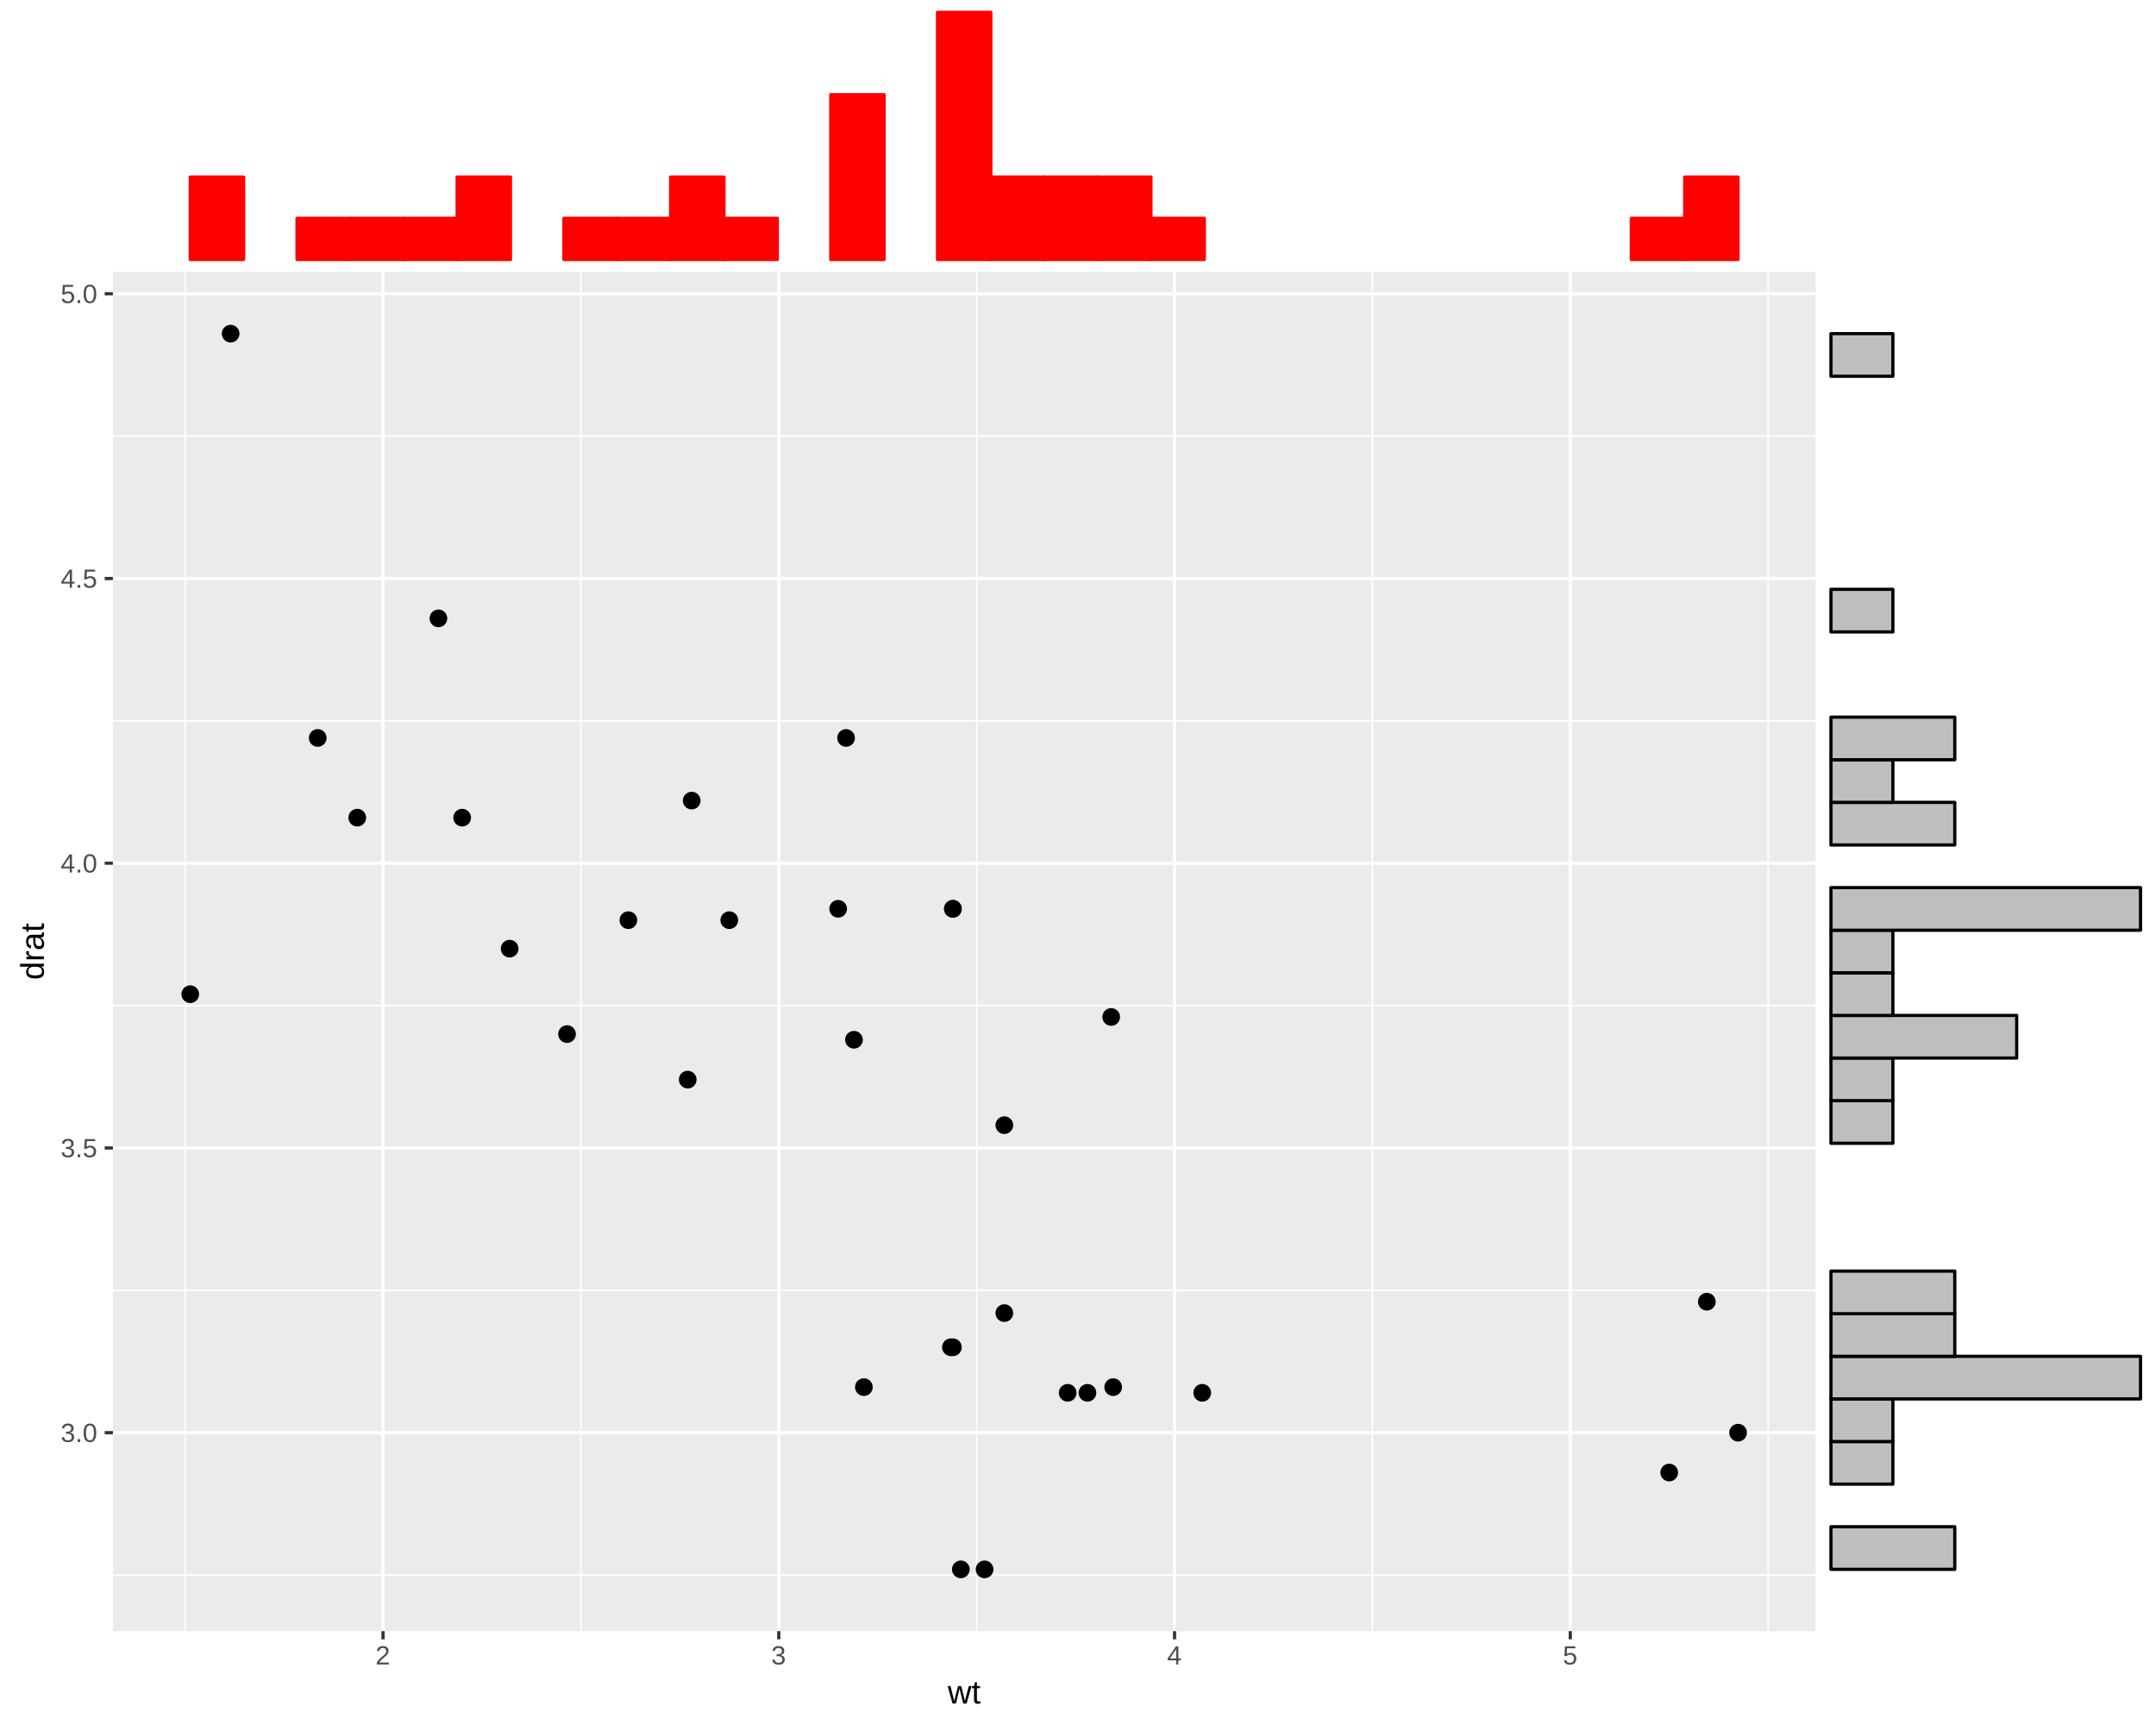
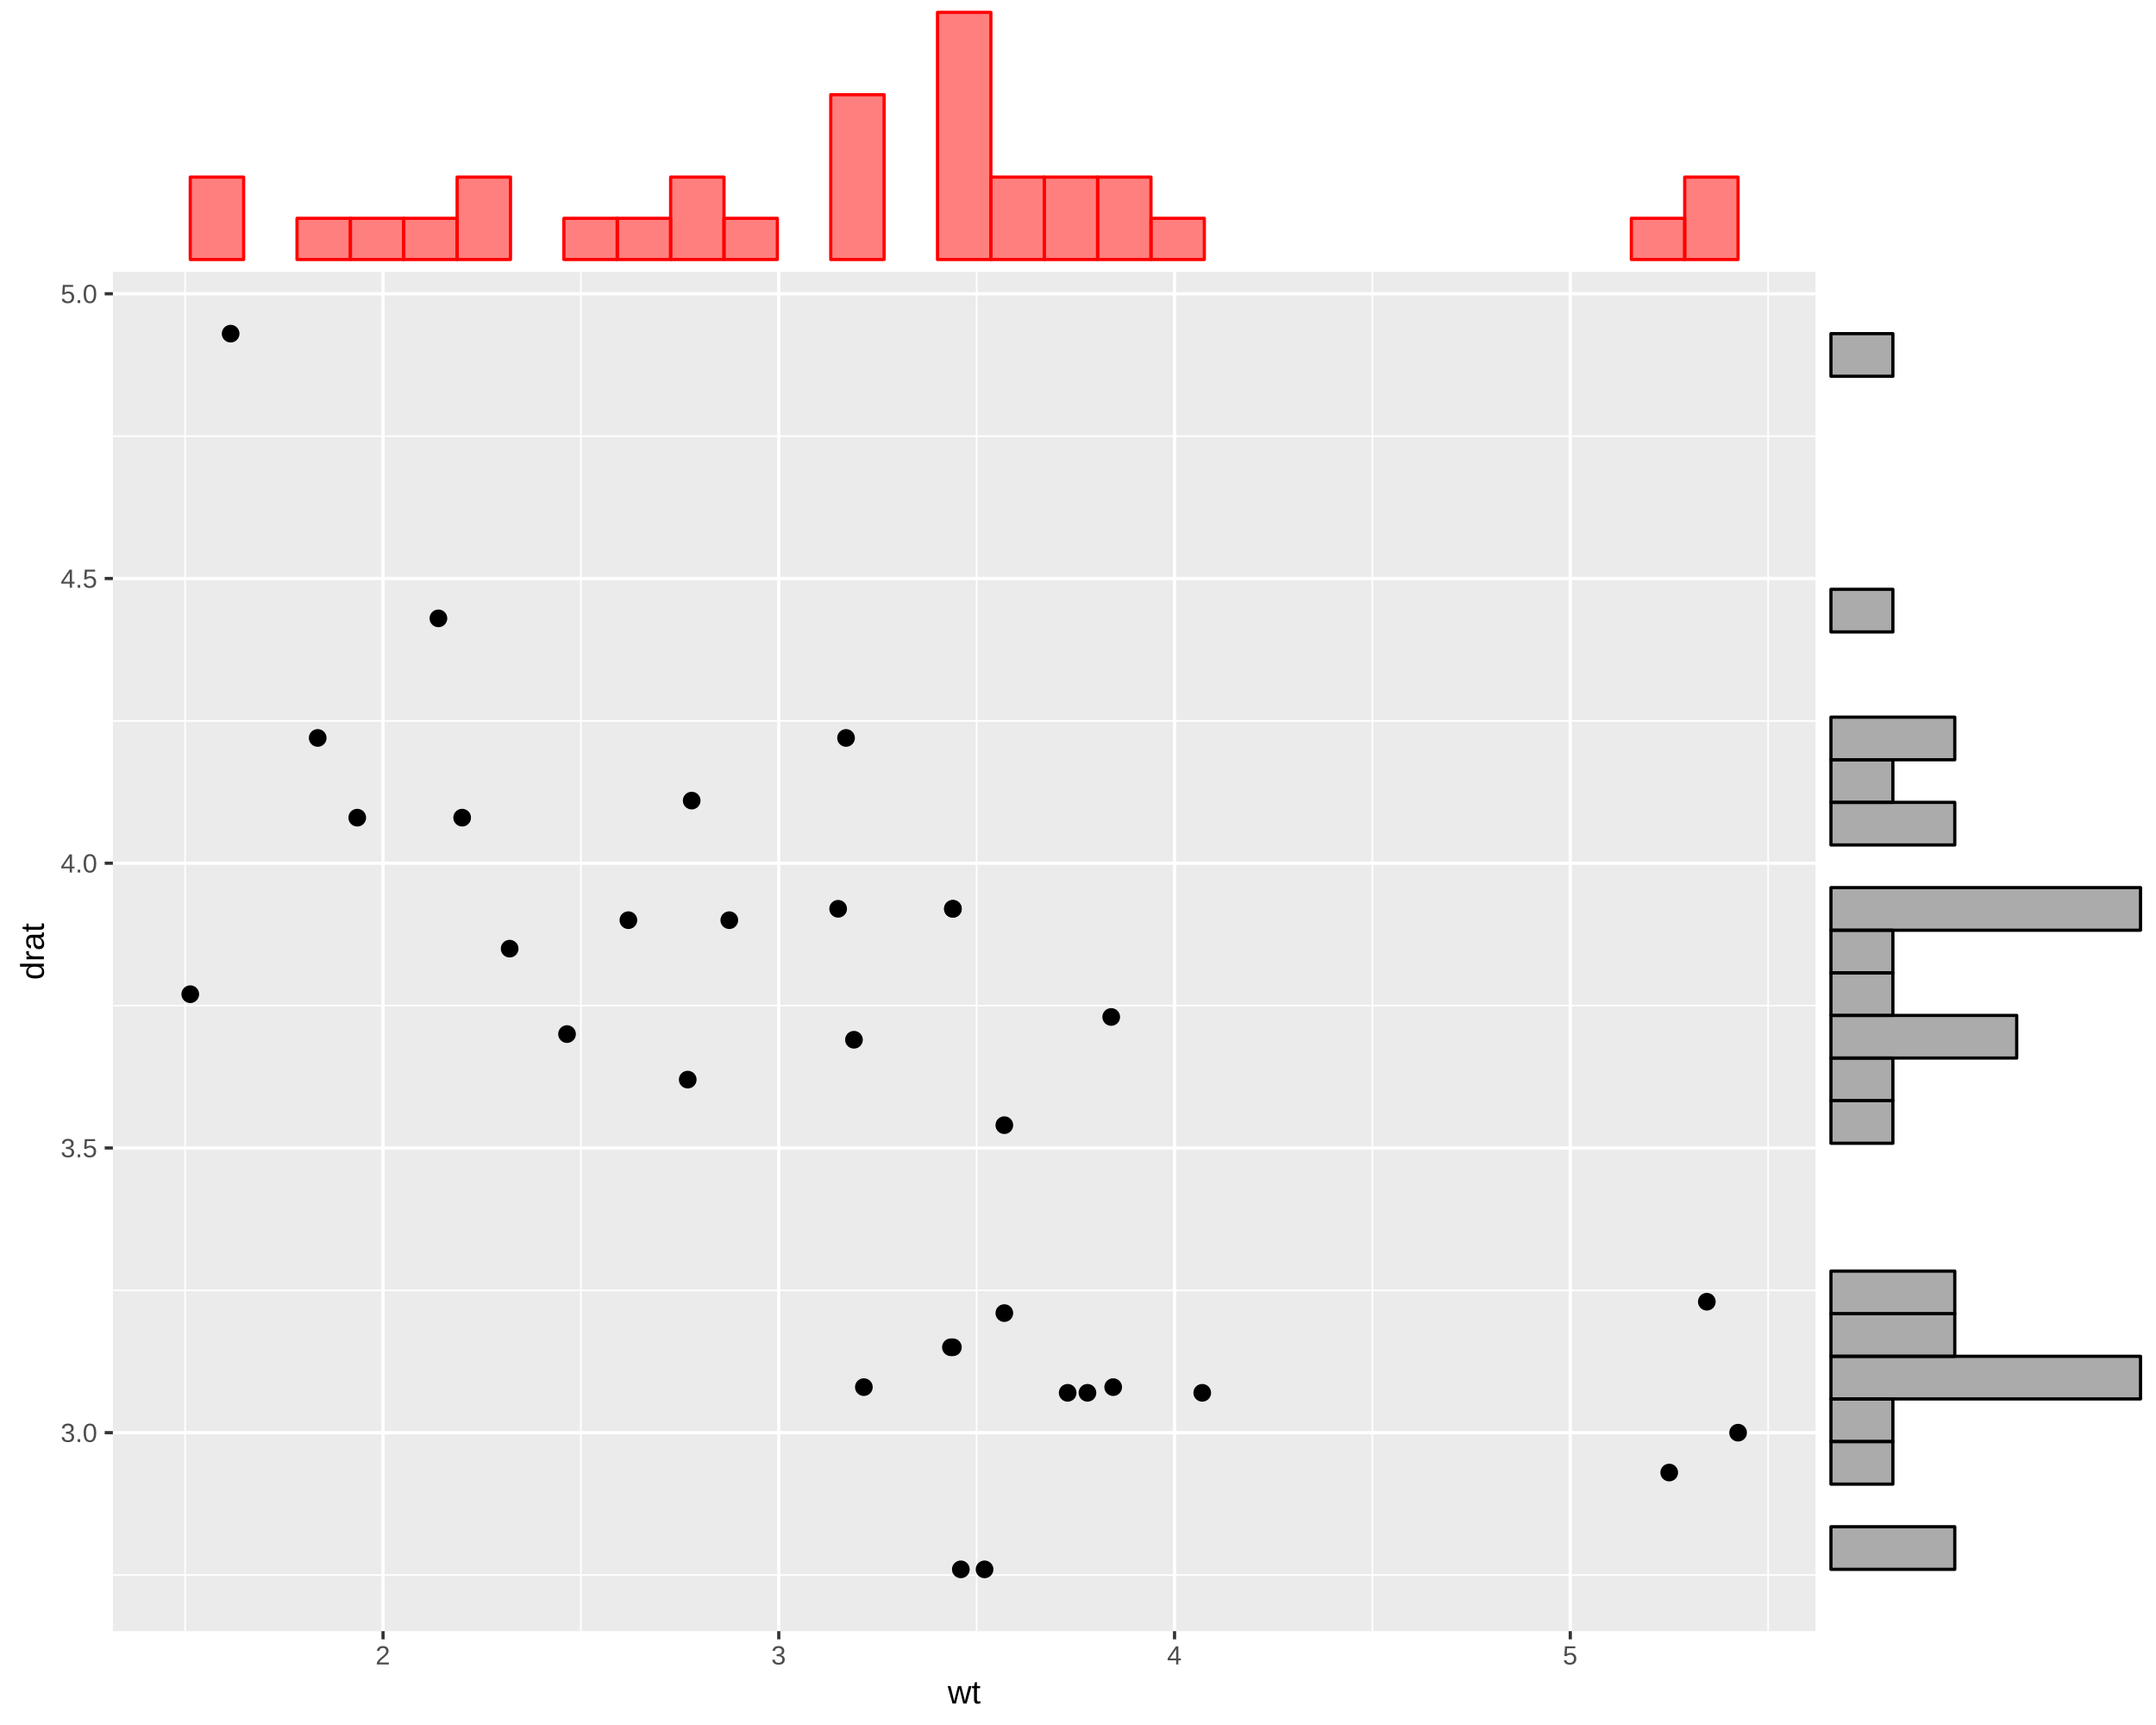
<svg xmlns="http://www.w3.org/2000/svg" viewBox="0 0 720.00 576.00">
  <defs>
    <style type="text/css">
    line, polyline, path, rect, circle {
      fill: none;
      stroke: #000000;
      stroke-linecap: round;
      stroke-linejoin: round;
      stroke-miterlimit: 10.00;
    }
  </style>
  </defs>
  <rect width="100%" height="100%" style="stroke: none; fill: #FFFFFF;" />
  <defs>
    <clipPath id="cpMHw2MDYuMjgzfDU3Nnw5MC43NzY0">
      <rect x="0.00" y="90.78" width="606.28" height="485.22" />
    </clipPath>
  </defs>
  <rect x="-0.00" y="90.78" width="606.28" height="485.22" style="stroke-width: 1.07; stroke: #FFFFFF; fill: #FFFFFF;" clip-path="url(#cpMHw2MDYuMjgzfDU3Nnw5MC43NzY0)" />
  <defs>
    <clipPath id="cpMHw3MjB8NTc2fDA=">
      <rect x="0.00" y="0.00" width="720.00" height="576.00" />
    </clipPath>
  </defs>
  <defs>
    <clipPath id="cpMzcuNjk2M3w2MDYuMjgzfDU0NC42NTl8OTAuNzc2NA==">
      <rect x="37.70" y="90.78" width="568.59" height="453.88" />
    </clipPath>
  </defs>
  <rect x="37.70" y="90.78" width="568.59" height="453.88" style="stroke-width: 1.07; stroke: none; fill: #EBEBEB;" clip-path="url(#cpMzcuNjk2M3w2MDYuMjgzfDU0NC42NTl8OTAuNzc2NA==)" />
  <polyline points="37.70,525.93 606.28,525.93 " style="stroke-width: 0.53; stroke: #FFFFFF; stroke-linecap: butt;" clip-path="url(#cpMzcuNjk2M3w2MDYuMjgzfDU0NC42NTl8OTAuNzc2NA==)" />
  <polyline points="37.70,430.86 606.28,430.86 " style="stroke-width: 0.53; stroke: #FFFFFF; stroke-linecap: butt;" clip-path="url(#cpMzcuNjk2M3w2MDYuMjgzfDU0NC42NTl8OTAuNzc2NA==)" />
  <polyline points="37.70,335.78 606.28,335.78 " style="stroke-width: 0.53; stroke: #FFFFFF; stroke-linecap: butt;" clip-path="url(#cpMzcuNjk2M3w2MDYuMjgzfDU0NC42NTl8OTAuNzc2NA==)" />
  <polyline points="37.70,240.71 606.28,240.71 " style="stroke-width: 0.53; stroke: #FFFFFF; stroke-linecap: butt;" clip-path="url(#cpMzcuNjk2M3w2MDYuMjgzfDU0NC42NTl8OTAuNzc2NA==)" />
  <polyline points="37.70,145.63 606.28,145.63 " style="stroke-width: 0.53; stroke: #FFFFFF; stroke-linecap: butt;" clip-path="url(#cpMzcuNjk2M3w2MDYuMjgzfDU0NC42NTl8OTAuNzc2NA==)" />
  <polyline points="61.82,544.66 61.82,90.78 " style="stroke-width: 0.53; stroke: #FFFFFF; stroke-linecap: butt;" clip-path="url(#cpMzcuNjk2M3w2MDYuMjgzfDU0NC42NTl8OTAuNzc2NA==)" />
  <polyline points="193.99,544.66 193.99,90.78 " style="stroke-width: 0.53; stroke: #FFFFFF; stroke-linecap: butt;" clip-path="url(#cpMzcuNjk2M3w2MDYuMjgzfDU0NC42NTl8OTAuNzc2NA==)" />
  <polyline points="326.15,544.66 326.15,90.78 " style="stroke-width: 0.53; stroke: #FFFFFF; stroke-linecap: butt;" clip-path="url(#cpMzcuNjk2M3w2MDYuMjgzfDU0NC42NTl8OTAuNzc2NA==)" />
  <polyline points="458.32,544.66 458.32,90.78 " style="stroke-width: 0.53; stroke: #FFFFFF; stroke-linecap: butt;" clip-path="url(#cpMzcuNjk2M3w2MDYuMjgzfDU0NC42NTl8OTAuNzc2NA==)" />
  <polyline points="590.48,544.66 590.48,90.78 " style="stroke-width: 0.53; stroke: #FFFFFF; stroke-linecap: butt;" clip-path="url(#cpMzcuNjk2M3w2MDYuMjgzfDU0NC42NTl8OTAuNzc2NA==)" />
  <polyline points="37.70,478.39 606.28,478.39 " style="stroke-width: 1.07; stroke: #FFFFFF; stroke-linecap: butt;" clip-path="url(#cpMzcuNjk2M3w2MDYuMjgzfDU0NC42NTl8OTAuNzc2NA==)" />
  <polyline points="37.70,383.32 606.28,383.32 " style="stroke-width: 1.07; stroke: #FFFFFF; stroke-linecap: butt;" clip-path="url(#cpMzcuNjk2M3w2MDYuMjgzfDU0NC42NTl8OTAuNzc2NA==)" />
  <polyline points="37.70,288.24 606.28,288.24 " style="stroke-width: 1.07; stroke: #FFFFFF; stroke-linecap: butt;" clip-path="url(#cpMzcuNjk2M3w2MDYuMjgzfDU0NC42NTl8OTAuNzc2NA==)" />
  <polyline points="37.70,193.17 606.28,193.17 " style="stroke-width: 1.07; stroke: #FFFFFF; stroke-linecap: butt;" clip-path="url(#cpMzcuNjk2M3w2MDYuMjgzfDU0NC42NTl8OTAuNzc2NA==)" />
  <polyline points="37.70,98.10 606.28,98.10 " style="stroke-width: 1.07; stroke: #FFFFFF; stroke-linecap: butt;" clip-path="url(#cpMzcuNjk2M3w2MDYuMjgzfDU0NC42NTl8OTAuNzc2NA==)" />
  <polyline points="127.91,544.66 127.91,90.78 " style="stroke-width: 1.07; stroke: #FFFFFF; stroke-linecap: butt;" clip-path="url(#cpMzcuNjk2M3w2MDYuMjgzfDU0NC42NTl8OTAuNzc2NA==)" />
  <polyline points="260.07,544.66 260.07,90.78 " style="stroke-width: 1.07; stroke: #FFFFFF; stroke-linecap: butt;" clip-path="url(#cpMzcuNjk2M3w2MDYuMjgzfDU0NC42NTl8OTAuNzc2NA==)" />
  <polyline points="392.24,544.66 392.24,90.78 " style="stroke-width: 1.07; stroke: #FFFFFF; stroke-linecap: butt;" clip-path="url(#cpMzcuNjk2M3w2MDYuMjgzfDU0NC42NTl8OTAuNzc2NA==)" />
  <polyline points="524.40,544.66 524.40,90.78 " style="stroke-width: 1.07; stroke: #FFFFFF; stroke-linecap: butt;" clip-path="url(#cpMzcuNjk2M3w2MDYuMjgzfDU0NC42NTl8OTAuNzc2NA==)" />
  <circle cx="209.85" cy="307.26" r="1.95pt" style="stroke-width: 0.71; fill: #000000;" clip-path="url(#cpMzcuNjk2M3w2MDYuMjgzfDU0NC42NTl8OTAuNzc2NA==)" />
  <circle cx="243.55" cy="307.26" r="1.95pt" style="stroke-width: 0.71; fill: #000000;" clip-path="url(#cpMzcuNjk2M3w2MDYuMjgzfDU0NC42NTl8OTAuNzc2NA==)" />
  <circle cx="170.20" cy="316.77" r="1.95pt" style="stroke-width: 0.71; fill: #000000;" clip-path="url(#cpMzcuNjk2M3w2MDYuMjgzfDU0NC42NTl8OTAuNzc2NA==)" />
  <circle cx="288.49" cy="463.18" r="1.95pt" style="stroke-width: 0.71; fill: #000000;" clip-path="url(#cpMzcuNjk2M3w2MDYuMjgzfDU0NC42NTl8OTAuNzc2NA==)" />
  <circle cx="318.22" cy="449.87" r="1.95pt" style="stroke-width: 0.71; fill: #000000;" clip-path="url(#cpMzcuNjk2M3w2MDYuMjgzfDU0NC42NTl8OTAuNzc2NA==)" />
  <circle cx="320.87" cy="524.03" r="1.95pt" style="stroke-width: 0.71; fill: #000000;" clip-path="url(#cpMzcuNjk2M3w2MDYuMjgzfDU0NC42NTl8OTAuNzc2NA==)" />
  <circle cx="335.40" cy="438.46" r="1.95pt" style="stroke-width: 0.71; fill: #000000;" clip-path="url(#cpMzcuNjk2M3w2MDYuMjgzfDU0NC42NTl8OTAuNzc2NA==)" />
  <circle cx="285.18" cy="347.19" r="1.95pt" style="stroke-width: 0.71; fill: #000000;" clip-path="url(#cpMzcuNjk2M3w2MDYuMjgzfDU0NC42NTl8OTAuNzc2NA==)" />
  <circle cx="279.90" cy="303.46" r="1.95pt" style="stroke-width: 0.71; fill: #000000;" clip-path="url(#cpMzcuNjk2M3w2MDYuMjgzfDU0NC42NTl8OTAuNzc2NA==)" />
  <circle cx="318.22" cy="303.46" r="1.95pt" style="stroke-width: 0.71; fill: #000000;" clip-path="url(#cpMzcuNjk2M3w2MDYuMjgzfDU0NC42NTl8OTAuNzc2NA==)" />
  <circle cx="318.22" cy="303.46" r="1.95pt" style="stroke-width: 0.71; fill: #000000;" clip-path="url(#cpMzcuNjk2M3w2MDYuMjgzfDU0NC42NTl8OTAuNzc2NA==)" />
  <circle cx="401.49" cy="465.08" r="1.95pt" style="stroke-width: 0.71; fill: #000000;" clip-path="url(#cpMzcuNjk2M3w2MDYuMjgzfDU0NC42NTl8OTAuNzc2NA==)" />
  <circle cx="356.55" cy="465.08" r="1.95pt" style="stroke-width: 0.71; fill: #000000;" clip-path="url(#cpMzcuNjk2M3w2MDYuMjgzfDU0NC42NTl8OTAuNzc2NA==)" />
  <circle cx="363.16" cy="465.08" r="1.95pt" style="stroke-width: 0.71; fill: #000000;" clip-path="url(#cpMzcuNjk2M3w2MDYuMjgzfDU0NC42NTl8OTAuNzc2NA==)" />
  <circle cx="557.44" cy="491.70" r="1.95pt" style="stroke-width: 0.71; fill: #000000;" clip-path="url(#cpMzcuNjk2M3w2MDYuMjgzfDU0NC42NTl8OTAuNzc2NA==)" />
  <circle cx="580.44" cy="478.39" r="1.95pt" style="stroke-width: 0.71; fill: #000000;" clip-path="url(#cpMzcuNjk2M3w2MDYuMjgzfDU0NC42NTl8OTAuNzc2NA==)" />
  <circle cx="570.00" cy="434.66" r="1.95pt" style="stroke-width: 0.71; fill: #000000;" clip-path="url(#cpMzcuNjk2M3w2MDYuMjgzfDU0NC42NTl8OTAuNzc2NA==)" />
  <circle cx="154.34" cy="273.03" r="1.95pt" style="stroke-width: 0.71; fill: #000000;" clip-path="url(#cpMzcuNjk2M3w2MDYuMjgzfDU0NC42NTl8OTAuNzc2NA==)" />
  <circle cx="77.02" cy="111.41" r="1.95pt" style="stroke-width: 0.71; fill: #000000;" clip-path="url(#cpMzcuNjk2M3w2MDYuMjgzfDU0NC42NTl8OTAuNzc2NA==)" />
  <circle cx="106.10" cy="246.41" r="1.95pt" style="stroke-width: 0.71; fill: #000000;" clip-path="url(#cpMzcuNjk2M3w2MDYuMjgzfDU0NC42NTl8OTAuNzc2NA==)" />
  <circle cx="189.36" cy="345.29" r="1.95pt" style="stroke-width: 0.71; fill: #000000;" clip-path="url(#cpMzcuNjk2M3w2MDYuMjgzfDU0NC42NTl8OTAuNzc2NA==)" />
  <circle cx="328.80" cy="524.03" r="1.95pt" style="stroke-width: 0.71; fill: #000000;" clip-path="url(#cpMzcuNjk2M3w2MDYuMjgzfDU0NC42NTl8OTAuNzc2NA==)" />
  <circle cx="317.56" cy="449.87" r="1.95pt" style="stroke-width: 0.71; fill: #000000;" clip-path="url(#cpMzcuNjk2M3w2MDYuMjgzfDU0NC42NTl8OTAuNzc2NA==)" />
  <circle cx="371.09" cy="339.58" r="1.95pt" style="stroke-width: 0.71; fill: #000000;" clip-path="url(#cpMzcuNjk2M3w2MDYuMjgzfDU0NC42NTl8OTAuNzc2NA==)" />
  <circle cx="371.75" cy="463.18" r="1.95pt" style="stroke-width: 0.71; fill: #000000;" clip-path="url(#cpMzcuNjk2M3w2MDYuMjgzfDU0NC42NTl8OTAuNzc2NA==)" />
  <circle cx="119.31" cy="273.03" r="1.95pt" style="stroke-width: 0.71; fill: #000000;" clip-path="url(#cpMzcuNjk2M3w2MDYuMjgzfDU0NC42NTl8OTAuNzc2NA==)" />
  <circle cx="146.41" cy="206.48" r="1.95pt" style="stroke-width: 0.71; fill: #000000;" clip-path="url(#cpMzcuNjk2M3w2MDYuMjgzfDU0NC42NTl8OTAuNzc2NA==)" />
  <circle cx="63.54" cy="331.98" r="1.95pt" style="stroke-width: 0.71; fill: #000000;" clip-path="url(#cpMzcuNjk2M3w2MDYuMjgzfDU0NC42NTl8OTAuNzc2NA==)" />
  <circle cx="282.54" cy="246.41" r="1.95pt" style="stroke-width: 0.71; fill: #000000;" clip-path="url(#cpMzcuNjk2M3w2MDYuMjgzfDU0NC42NTl8OTAuNzc2NA==)" />
  <circle cx="229.67" cy="360.50" r="1.95pt" style="stroke-width: 0.71; fill: #000000;" clip-path="url(#cpMzcuNjk2M3w2MDYuMjgzfDU0NC42NTl8OTAuNzc2NA==)" />
  <circle cx="335.40" cy="375.71" r="1.95pt" style="stroke-width: 0.71; fill: #000000;" clip-path="url(#cpMzcuNjk2M3w2MDYuMjgzfDU0NC42NTl8OTAuNzc2NA==)" />
  <circle cx="230.99" cy="267.33" r="1.95pt" style="stroke-width: 0.71; fill: #000000;" clip-path="url(#cpMzcuNjk2M3w2MDYuMjgzfDU0NC42NTl8OTAuNzc2NA==)" />
  <defs>
    <clipPath id="cpMHw3MjB8NTc2fDA=">
      <rect x="0.00" y="0.00" width="720.00" height="576.00" />
    </clipPath>
  </defs>
  <g clip-path="url(#cpMHw3MjB8NTc2fDA=)">
    <text x="20.25" y="481.49" style="font-size: 8.80px; fill: #4D4D4D; font-family: Liberation Sans;" textLength="12.51px" lengthAdjust="spacingAndGlyphs">3.0</text>
  </g>
  <g clip-path="url(#cpMHw3MjB8NTc2fDA=)">
    <text x="20.25" y="386.41" style="font-size: 8.80px; fill: #4D4D4D; font-family: Liberation Sans;" textLength="12.51px" lengthAdjust="spacingAndGlyphs">3.5</text>
  </g>
  <g clip-path="url(#cpMHw3MjB8NTc2fDA=)">
    <text x="20.25" y="291.34" style="font-size: 8.80px; fill: #4D4D4D; font-family: Liberation Sans;" textLength="12.51px" lengthAdjust="spacingAndGlyphs">4.0</text>
  </g>
  <g clip-path="url(#cpMHw3MjB8NTc2fDA=)">
    <text x="20.25" y="196.26" style="font-size: 8.80px; fill: #4D4D4D; font-family: Liberation Sans;" textLength="12.51px" lengthAdjust="spacingAndGlyphs">4.5</text>
  </g>
  <g clip-path="url(#cpMHw3MjB8NTc2fDA=)">
    <text x="20.25" y="101.19" style="font-size: 8.80px; fill: #4D4D4D; font-family: Liberation Sans;" textLength="12.51px" lengthAdjust="spacingAndGlyphs">5.0</text>
  </g>
  <polyline points="34.96,478.39 37.70,478.39 " style="stroke-width: 1.07; stroke: #333333; stroke-linecap: butt;" clip-path="url(#cpMHw3MjB8NTc2fDA=)" />
  <polyline points="34.96,383.32 37.70,383.32 " style="stroke-width: 1.07; stroke: #333333; stroke-linecap: butt;" clip-path="url(#cpMHw3MjB8NTc2fDA=)" />
  <polyline points="34.96,288.24 37.70,288.24 " style="stroke-width: 1.07; stroke: #333333; stroke-linecap: butt;" clip-path="url(#cpMHw3MjB8NTc2fDA=)" />
  <polyline points="34.96,193.17 37.70,193.17 " style="stroke-width: 1.07; stroke: #333333; stroke-linecap: butt;" clip-path="url(#cpMHw3MjB8NTc2fDA=)" />
  <polyline points="34.96,98.10 37.70,98.10 " style="stroke-width: 1.07; stroke: #333333; stroke-linecap: butt;" clip-path="url(#cpMHw3MjB8NTc2fDA=)" />
  <polyline points="127.91,547.40 127.91,544.66 " style="stroke-width: 1.07; stroke: #333333; stroke-linecap: butt;" clip-path="url(#cpMHw3MjB8NTc2fDA=)" />
  <polyline points="260.07,547.40 260.07,544.66 " style="stroke-width: 1.07; stroke: #333333; stroke-linecap: butt;" clip-path="url(#cpMHw3MjB8NTc2fDA=)" />
  <polyline points="392.24,547.40 392.24,544.66 " style="stroke-width: 1.07; stroke: #333333; stroke-linecap: butt;" clip-path="url(#cpMHw3MjB8NTc2fDA=)" />
  <polyline points="524.40,547.40 524.40,544.66 " style="stroke-width: 1.07; stroke: #333333; stroke-linecap: butt;" clip-path="url(#cpMHw3MjB8NTc2fDA=)" />
  <g clip-path="url(#cpMHw3MjB8NTc2fDA=)">
    <text x="125.40" y="555.78" style="font-size: 8.80px; fill: #4D4D4D; font-family: Liberation Sans;" textLength="5.01px" lengthAdjust="spacingAndGlyphs">2</text>
  </g>
  <g clip-path="url(#cpMHw3MjB8NTc2fDA=)">
    <text x="257.57" y="555.78" style="font-size: 8.80px; fill: #4D4D4D; font-family: Liberation Sans;" textLength="5.01px" lengthAdjust="spacingAndGlyphs">3</text>
  </g>
  <g clip-path="url(#cpMHw3MjB8NTc2fDA=)">
    <text x="389.73" y="555.78" style="font-size: 8.80px; fill: #4D4D4D; font-family: Liberation Sans;" textLength="5.01px" lengthAdjust="spacingAndGlyphs">4</text>
  </g>
  <g clip-path="url(#cpMHw3MjB8NTc2fDA=)">
    <text x="521.90" y="555.78" style="font-size: 8.80px; fill: #4D4D4D; font-family: Liberation Sans;" textLength="5.01px" lengthAdjust="spacingAndGlyphs">5</text>
  </g>
  <g clip-path="url(#cpMHw3MjB8NTc2fDA=)">
    <text x="316.49" y="568.82" style="font-size: 11.00px; font-family: Liberation Sans;" textLength="11.00px" lengthAdjust="spacingAndGlyphs">wt</text>
  </g>
  <g clip-path="url(#cpMHw3MjB8NTc2fDA=)">
    <text transform="translate(14.65,327.19) rotate(-90)" style="font-size: 11.00px; font-family: Liberation Sans;" textLength="18.95px" lengthAdjust="spacingAndGlyphs">drat</text>
  </g>
  <defs>
    <clipPath id="cpMzcuNjk2M3w2MDYuMjgzfDkwLjc3NjR8MA==">
      <rect x="37.70" y="0.00" width="568.59" height="90.78" />
    </clipPath>
  </defs>
-   <rect x="63.54" y="59.14" width="17.82" height="27.51" style="stroke-width: 1.07; stroke: #FF0000; stroke-linecap: butt; fill: #FF0000;" clip-path="url(#cpMzcuNjk2M3w2MDYuMjgzfDkwLjc3NjR8MA==)" />
-   <rect x="81.37" y="86.65" width="17.82" height="0.00" style="stroke-width: 1.07; stroke: #FF0000; stroke-linecap: butt; fill: #FF0000;" clip-path="url(#cpMzcuNjk2M3w2MDYuMjgzfDkwLjc3NjR8MA==)" />
-   <rect x="99.19" y="72.90" width="17.82" height="13.75" style="stroke-width: 1.07; stroke: #FF0000; stroke-linecap: butt; fill: #FF0000;" clip-path="url(#cpMzcuNjk2M3w2MDYuMjgzfDkwLjc3NjR8MA==)" />
-   <rect x="117.01" y="72.90" width="17.82" height="13.75" style="stroke-width: 1.07; stroke: #FF0000; stroke-linecap: butt; fill: #FF0000;" clip-path="url(#cpMzcuNjk2M3w2MDYuMjgzfDkwLjc3NjR8MA==)" />
-   <rect x="134.84" y="72.90" width="17.82" height="13.75" style="stroke-width: 1.07; stroke: #FF0000; stroke-linecap: butt; fill: #FF0000;" clip-path="url(#cpMzcuNjk2M3w2MDYuMjgzfDkwLjc3NjR8MA==)" />
-   <rect x="152.66" y="59.14" width="17.82" height="27.51" style="stroke-width: 1.07; stroke: #FF0000; stroke-linecap: butt; fill: #FF0000;" clip-path="url(#cpMzcuNjk2M3w2MDYuMjgzfDkwLjc3NjR8MA==)" />
-   <rect x="170.49" y="86.65" width="17.82" height="0.00" style="stroke-width: 1.07; stroke: #FF0000; stroke-linecap: butt; fill: #FF0000;" clip-path="url(#cpMzcuNjk2M3w2MDYuMjgzfDkwLjc3NjR8MA==)" />
-   <rect x="188.31" y="72.90" width="17.82" height="13.75" style="stroke-width: 1.07; stroke: #FF0000; stroke-linecap: butt; fill: #FF0000;" clip-path="url(#cpMzcuNjk2M3w2MDYuMjgzfDkwLjc3NjR8MA==)" />
-   <rect x="206.13" y="72.90" width="17.82" height="13.75" style="stroke-width: 1.07; stroke: #FF0000; stroke-linecap: butt; fill: #FF0000;" clip-path="url(#cpMzcuNjk2M3w2MDYuMjgzfDkwLjc3NjR8MA==)" />
-   <rect x="223.96" y="59.14" width="17.82" height="27.51" style="stroke-width: 1.07; stroke: #FF0000; stroke-linecap: butt; fill: #FF0000;" clip-path="url(#cpMzcuNjk2M3w2MDYuMjgzfDkwLjc3NjR8MA==)" />
-   <rect x="241.78" y="72.90" width="17.82" height="13.75" style="stroke-width: 1.07; stroke: #FF0000; stroke-linecap: butt; fill: #FF0000;" clip-path="url(#cpMzcuNjk2M3w2MDYuMjgzfDkwLjc3NjR8MA==)" />
-   <rect x="259.61" y="86.65" width="17.82" height="0.00" style="stroke-width: 1.07; stroke: #FF0000; stroke-linecap: butt; fill: #FF0000;" clip-path="url(#cpMzcuNjk2M3w2MDYuMjgzfDkwLjc3NjR8MA==)" />
-   <rect x="277.43" y="31.63" width="17.82" height="55.02" style="stroke-width: 1.07; stroke: #FF0000; stroke-linecap: butt; fill: #FF0000;" clip-path="url(#cpMzcuNjk2M3w2MDYuMjgzfDkwLjc3NjR8MA==)" />
-   <rect x="295.25" y="86.65" width="17.82" height="0.00" style="stroke-width: 1.07; stroke: #FF0000; stroke-linecap: butt; fill: #FF0000;" clip-path="url(#cpMzcuNjk2M3w2MDYuMjgzfDkwLjc3NjR8MA==)" />
-   <rect x="313.08" y="4.13" width="17.82" height="82.52" style="stroke-width: 1.07; stroke: #FF0000; stroke-linecap: butt; fill: #FF0000;" clip-path="url(#cpMzcuNjk2M3w2MDYuMjgzfDkwLjc3NjR8MA==)" />
-   <rect x="330.90" y="59.14" width="17.82" height="27.51" style="stroke-width: 1.07; stroke: #FF0000; stroke-linecap: butt; fill: #FF0000;" clip-path="url(#cpMzcuNjk2M3w2MDYuMjgzfDkwLjc3NjR8MA==)" />
-   <rect x="348.73" y="59.14" width="17.82" height="27.51" style="stroke-width: 1.07; stroke: #FF0000; stroke-linecap: butt; fill: #FF0000;" clip-path="url(#cpMzcuNjk2M3w2MDYuMjgzfDkwLjc3NjR8MA==)" />
-   <rect x="366.55" y="59.14" width="17.82" height="27.51" style="stroke-width: 1.07; stroke: #FF0000; stroke-linecap: butt; fill: #FF0000;" clip-path="url(#cpMzcuNjk2M3w2MDYuMjgzfDkwLjc3NjR8MA==)" />
-   <rect x="384.37" y="72.90" width="17.82" height="13.75" style="stroke-width: 1.07; stroke: #FF0000; stroke-linecap: butt; fill: #FF0000;" clip-path="url(#cpMzcuNjk2M3w2MDYuMjgzfDkwLjc3NjR8MA==)" />
-   <rect x="402.20" y="86.65" width="17.82" height="0.00" style="stroke-width: 1.07; stroke: #FF0000; stroke-linecap: butt; fill: #FF0000;" clip-path="url(#cpMzcuNjk2M3w2MDYuMjgzfDkwLjc3NjR8MA==)" />
-   <rect x="420.02" y="86.65" width="17.82" height="0.00" style="stroke-width: 1.07; stroke: #FF0000; stroke-linecap: butt; fill: #FF0000;" clip-path="url(#cpMzcuNjk2M3w2MDYuMjgzfDkwLjc3NjR8MA==)" />
-   <rect x="437.85" y="86.65" width="17.82" height="0.00" style="stroke-width: 1.07; stroke: #FF0000; stroke-linecap: butt; fill: #FF0000;" clip-path="url(#cpMzcuNjk2M3w2MDYuMjgzfDkwLjc3NjR8MA==)" />
-   <rect x="455.67" y="86.65" width="17.82" height="0.00" style="stroke-width: 1.07; stroke: #FF0000; stroke-linecap: butt; fill: #FF0000;" clip-path="url(#cpMzcuNjk2M3w2MDYuMjgzfDkwLjc3NjR8MA==)" />
-   <rect x="473.49" y="86.65" width="17.82" height="0.00" style="stroke-width: 1.07; stroke: #FF0000; stroke-linecap: butt; fill: #FF0000;" clip-path="url(#cpMzcuNjk2M3w2MDYuMjgzfDkwLjc3NjR8MA==)" />
-   <rect x="491.32" y="86.65" width="17.82" height="0.00" style="stroke-width: 1.07; stroke: #FF0000; stroke-linecap: butt; fill: #FF0000;" clip-path="url(#cpMzcuNjk2M3w2MDYuMjgzfDkwLjc3NjR8MA==)" />
-   <rect x="509.14" y="86.65" width="17.82" height="0.00" style="stroke-width: 1.07; stroke: #FF0000; stroke-linecap: butt; fill: #FF0000;" clip-path="url(#cpMzcuNjk2M3w2MDYuMjgzfDkwLjc3NjR8MA==)" />
-   <rect x="526.97" y="86.65" width="17.82" height="0.00" style="stroke-width: 1.07; stroke: #FF0000; stroke-linecap: butt; fill: #FF0000;" clip-path="url(#cpMzcuNjk2M3w2MDYuMjgzfDkwLjc3NjR8MA==)" />
-   <rect x="544.79" y="72.90" width="17.82" height="13.75" style="stroke-width: 1.07; stroke: #FF0000; stroke-linecap: butt; fill: #FF0000;" clip-path="url(#cpMzcuNjk2M3w2MDYuMjgzfDkwLjc3NjR8MA==)" />
-   <rect x="562.61" y="59.14" width="17.82" height="27.51" style="stroke-width: 1.07; stroke: #FF0000; stroke-linecap: butt; fill: #FF0000;" clip-path="url(#cpMzcuNjk2M3w2MDYuMjgzfDkwLjc3NjR8MA==)" />
+   <rect x="63.54" y="59.14" width="17.82" height="27.51" style="stroke-width: 1.07; stroke: #FF0000; stroke-linecap: butt; fill: #FF0000; fill-opacity: 0.50;" clip-path="url(#cpMzcuNjk2M3w2MDYuMjgzfDkwLjc3NjR8MA==)" />
+   <rect x="81.37" y="86.65" width="17.82" height="0.00" style="stroke-width: 1.07; stroke: #FF0000; stroke-linecap: butt; fill: #FF0000; fill-opacity: 0.50;" clip-path="url(#cpMzcuNjk2M3w2MDYuMjgzfDkwLjc3NjR8MA==)" />
+   <rect x="99.19" y="72.90" width="17.82" height="13.75" style="stroke-width: 1.07; stroke: #FF0000; stroke-linecap: butt; fill: #FF0000; fill-opacity: 0.50;" clip-path="url(#cpMzcuNjk2M3w2MDYuMjgzfDkwLjc3NjR8MA==)" />
+   <rect x="117.01" y="72.90" width="17.82" height="13.75" style="stroke-width: 1.07; stroke: #FF0000; stroke-linecap: butt; fill: #FF0000; fill-opacity: 0.50;" clip-path="url(#cpMzcuNjk2M3w2MDYuMjgzfDkwLjc3NjR8MA==)" />
+   <rect x="134.84" y="72.90" width="17.82" height="13.75" style="stroke-width: 1.07; stroke: #FF0000; stroke-linecap: butt; fill: #FF0000; fill-opacity: 0.50;" clip-path="url(#cpMzcuNjk2M3w2MDYuMjgzfDkwLjc3NjR8MA==)" />
+   <rect x="152.66" y="59.14" width="17.82" height="27.51" style="stroke-width: 1.07; stroke: #FF0000; stroke-linecap: butt; fill: #FF0000; fill-opacity: 0.50;" clip-path="url(#cpMzcuNjk2M3w2MDYuMjgzfDkwLjc3NjR8MA==)" />
+   <rect x="170.49" y="86.65" width="17.82" height="0.00" style="stroke-width: 1.07; stroke: #FF0000; stroke-linecap: butt; fill: #FF0000; fill-opacity: 0.50;" clip-path="url(#cpMzcuNjk2M3w2MDYuMjgzfDkwLjc3NjR8MA==)" />
+   <rect x="188.31" y="72.90" width="17.82" height="13.75" style="stroke-width: 1.07; stroke: #FF0000; stroke-linecap: butt; fill: #FF0000; fill-opacity: 0.50;" clip-path="url(#cpMzcuNjk2M3w2MDYuMjgzfDkwLjc3NjR8MA==)" />
+   <rect x="206.13" y="72.90" width="17.82" height="13.75" style="stroke-width: 1.07; stroke: #FF0000; stroke-linecap: butt; fill: #FF0000; fill-opacity: 0.50;" clip-path="url(#cpMzcuNjk2M3w2MDYuMjgzfDkwLjc3NjR8MA==)" />
+   <rect x="223.96" y="59.14" width="17.82" height="27.51" style="stroke-width: 1.07; stroke: #FF0000; stroke-linecap: butt; fill: #FF0000; fill-opacity: 0.50;" clip-path="url(#cpMzcuNjk2M3w2MDYuMjgzfDkwLjc3NjR8MA==)" />
+   <rect x="241.78" y="72.90" width="17.82" height="13.75" style="stroke-width: 1.07; stroke: #FF0000; stroke-linecap: butt; fill: #FF0000; fill-opacity: 0.50;" clip-path="url(#cpMzcuNjk2M3w2MDYuMjgzfDkwLjc3NjR8MA==)" />
+   <rect x="259.61" y="86.65" width="17.82" height="0.00" style="stroke-width: 1.07; stroke: #FF0000; stroke-linecap: butt; fill: #FF0000; fill-opacity: 0.50;" clip-path="url(#cpMzcuNjk2M3w2MDYuMjgzfDkwLjc3NjR8MA==)" />
+   <rect x="277.43" y="31.63" width="17.82" height="55.02" style="stroke-width: 1.07; stroke: #FF0000; stroke-linecap: butt; fill: #FF0000; fill-opacity: 0.50;" clip-path="url(#cpMzcuNjk2M3w2MDYuMjgzfDkwLjc3NjR8MA==)" />
+   <rect x="295.25" y="86.65" width="17.82" height="0.00" style="stroke-width: 1.07; stroke: #FF0000; stroke-linecap: butt; fill: #FF0000; fill-opacity: 0.50;" clip-path="url(#cpMzcuNjk2M3w2MDYuMjgzfDkwLjc3NjR8MA==)" />
+   <rect x="313.08" y="4.13" width="17.82" height="82.52" style="stroke-width: 1.07; stroke: #FF0000; stroke-linecap: butt; fill: #FF0000; fill-opacity: 0.50;" clip-path="url(#cpMzcuNjk2M3w2MDYuMjgzfDkwLjc3NjR8MA==)" />
+   <rect x="330.90" y="59.14" width="17.82" height="27.51" style="stroke-width: 1.07; stroke: #FF0000; stroke-linecap: butt; fill: #FF0000; fill-opacity: 0.50;" clip-path="url(#cpMzcuNjk2M3w2MDYuMjgzfDkwLjc3NjR8MA==)" />
+   <rect x="348.73" y="59.14" width="17.82" height="27.51" style="stroke-width: 1.07; stroke: #FF0000; stroke-linecap: butt; fill: #FF0000; fill-opacity: 0.50;" clip-path="url(#cpMzcuNjk2M3w2MDYuMjgzfDkwLjc3NjR8MA==)" />
+   <rect x="366.55" y="59.14" width="17.82" height="27.51" style="stroke-width: 1.07; stroke: #FF0000; stroke-linecap: butt; fill: #FF0000; fill-opacity: 0.50;" clip-path="url(#cpMzcuNjk2M3w2MDYuMjgzfDkwLjc3NjR8MA==)" />
+   <rect x="384.37" y="72.90" width="17.82" height="13.75" style="stroke-width: 1.07; stroke: #FF0000; stroke-linecap: butt; fill: #FF0000; fill-opacity: 0.50;" clip-path="url(#cpMzcuNjk2M3w2MDYuMjgzfDkwLjc3NjR8MA==)" />
+   <rect x="402.20" y="86.65" width="17.82" height="0.00" style="stroke-width: 1.07; stroke: #FF0000; stroke-linecap: butt; fill: #FF0000; fill-opacity: 0.50;" clip-path="url(#cpMzcuNjk2M3w2MDYuMjgzfDkwLjc3NjR8MA==)" />
+   <rect x="420.02" y="86.65" width="17.82" height="0.00" style="stroke-width: 1.07; stroke: #FF0000; stroke-linecap: butt; fill: #FF0000; fill-opacity: 0.50;" clip-path="url(#cpMzcuNjk2M3w2MDYuMjgzfDkwLjc3NjR8MA==)" />
+   <rect x="437.85" y="86.65" width="17.82" height="0.00" style="stroke-width: 1.07; stroke: #FF0000; stroke-linecap: butt; fill: #FF0000; fill-opacity: 0.50;" clip-path="url(#cpMzcuNjk2M3w2MDYuMjgzfDkwLjc3NjR8MA==)" />
+   <rect x="455.67" y="86.65" width="17.82" height="0.00" style="stroke-width: 1.07; stroke: #FF0000; stroke-linecap: butt; fill: #FF0000; fill-opacity: 0.50;" clip-path="url(#cpMzcuNjk2M3w2MDYuMjgzfDkwLjc3NjR8MA==)" />
+   <rect x="473.49" y="86.65" width="17.82" height="0.00" style="stroke-width: 1.07; stroke: #FF0000; stroke-linecap: butt; fill: #FF0000; fill-opacity: 0.50;" clip-path="url(#cpMzcuNjk2M3w2MDYuMjgzfDkwLjc3NjR8MA==)" />
+   <rect x="491.32" y="86.65" width="17.82" height="0.00" style="stroke-width: 1.07; stroke: #FF0000; stroke-linecap: butt; fill: #FF0000; fill-opacity: 0.50;" clip-path="url(#cpMzcuNjk2M3w2MDYuMjgzfDkwLjc3NjR8MA==)" />
+   <rect x="509.14" y="86.65" width="17.82" height="0.00" style="stroke-width: 1.07; stroke: #FF0000; stroke-linecap: butt; fill: #FF0000; fill-opacity: 0.50;" clip-path="url(#cpMzcuNjk2M3w2MDYuMjgzfDkwLjc3NjR8MA==)" />
+   <rect x="526.97" y="86.65" width="17.82" height="0.00" style="stroke-width: 1.07; stroke: #FF0000; stroke-linecap: butt; fill: #FF0000; fill-opacity: 0.50;" clip-path="url(#cpMzcuNjk2M3w2MDYuMjgzfDkwLjc3NjR8MA==)" />
+   <rect x="544.79" y="72.90" width="17.82" height="13.75" style="stroke-width: 1.07; stroke: #FF0000; stroke-linecap: butt; fill: #FF0000; fill-opacity: 0.50;" clip-path="url(#cpMzcuNjk2M3w2MDYuMjgzfDkwLjc3NjR8MA==)" />
+   <rect x="562.61" y="59.14" width="17.82" height="27.51" style="stroke-width: 1.07; stroke: #FF0000; stroke-linecap: butt; fill: #FF0000; fill-opacity: 0.50;" clip-path="url(#cpMzcuNjk2M3w2MDYuMjgzfDkwLjc3NjR8MA==)" />
  <defs>
    <clipPath id="cpMHw3MjB8NTc2fDA=">
      <rect x="0.00" y="0.00" width="720.00" height="576.00" />
    </clipPath>
  </defs>
  <defs>
    <clipPath id="cpNjA2LjI4M3w3MjB8NTQ0LjY1OXw5MC43NzY0">
      <rect x="606.28" y="90.78" width="113.72" height="453.88" />
    </clipPath>
  </defs>
-   <rect x="611.45" y="509.80" width="41.35" height="14.23" style="stroke-width: 1.07; stroke-linecap: butt; fill: #BEBEBE;" clip-path="url(#cpNjA2LjI4M3w3MjB8NTQ0LjY1OXw5MC43NzY0)" />
-   <rect x="611.45" y="495.57" width="0.00" height="14.23" style="stroke-width: 1.07; stroke-linecap: butt; fill: #BEBEBE;" clip-path="url(#cpNjA2LjI4M3w3MjB8NTQ0LjY1OXw5MC43NzY0)" />
-   <rect x="611.45" y="481.34" width="20.68" height="14.23" style="stroke-width: 1.07; stroke-linecap: butt; fill: #BEBEBE;" clip-path="url(#cpNjA2LjI4M3w3MjB8NTQ0LjY1OXw5MC43NzY0)" />
-   <rect x="611.45" y="467.11" width="20.68" height="14.23" style="stroke-width: 1.07; stroke-linecap: butt; fill: #BEBEBE;" clip-path="url(#cpNjA2LjI4M3w3MjB8NTQ0LjY1OXw5MC43NzY0)" />
-   <rect x="611.45" y="452.89" width="103.38" height="14.23" style="stroke-width: 1.07; stroke-linecap: butt; fill: #BEBEBE;" clip-path="url(#cpNjA2LjI4M3w3MjB8NTQ0LjY1OXw5MC43NzY0)" />
-   <rect x="611.45" y="438.66" width="41.35" height="14.23" style="stroke-width: 1.07; stroke-linecap: butt; fill: #BEBEBE;" clip-path="url(#cpNjA2LjI4M3w3MjB8NTQ0LjY1OXw5MC43NzY0)" />
-   <rect x="611.45" y="424.43" width="41.35" height="14.23" style="stroke-width: 1.07; stroke-linecap: butt; fill: #BEBEBE;" clip-path="url(#cpNjA2LjI4M3w3MjB8NTQ0LjY1OXw5MC43NzY0)" />
-   <rect x="611.45" y="410.20" width="0.00" height="14.23" style="stroke-width: 1.07; stroke-linecap: butt; fill: #BEBEBE;" clip-path="url(#cpNjA2LjI4M3w3MjB8NTQ0LjY1OXw5MC43NzY0)" />
-   <rect x="611.45" y="395.97" width="0.00" height="14.23" style="stroke-width: 1.07; stroke-linecap: butt; fill: #BEBEBE;" clip-path="url(#cpNjA2LjI4M3w3MjB8NTQ0LjY1OXw5MC43NzY0)" />
-   <rect x="611.45" y="381.74" width="0.00" height="14.23" style="stroke-width: 1.07; stroke-linecap: butt; fill: #BEBEBE;" clip-path="url(#cpNjA2LjI4M3w3MjB8NTQ0LjY1OXw5MC43NzY0)" />
-   <rect x="611.45" y="367.52" width="20.68" height="14.23" style="stroke-width: 1.07; stroke-linecap: butt; fill: #BEBEBE;" clip-path="url(#cpNjA2LjI4M3w3MjB8NTQ0LjY1OXw5MC43NzY0)" />
-   <rect x="611.45" y="353.29" width="20.68" height="14.23" style="stroke-width: 1.07; stroke-linecap: butt; fill: #BEBEBE;" clip-path="url(#cpNjA2LjI4M3w3MjB8NTQ0LjY1OXw5MC43NzY0)" />
-   <rect x="611.45" y="339.06" width="62.03" height="14.23" style="stroke-width: 1.07; stroke-linecap: butt; fill: #BEBEBE;" clip-path="url(#cpNjA2LjI4M3w3MjB8NTQ0LjY1OXw5MC43NzY0)" />
-   <rect x="611.45" y="324.83" width="20.68" height="14.23" style="stroke-width: 1.07; stroke-linecap: butt; fill: #BEBEBE;" clip-path="url(#cpNjA2LjI4M3w3MjB8NTQ0LjY1OXw5MC43NzY0)" />
-   <rect x="611.45" y="310.60" width="20.68" height="14.23" style="stroke-width: 1.07; stroke-linecap: butt; fill: #BEBEBE;" clip-path="url(#cpNjA2LjI4M3w3MjB8NTQ0LjY1OXw5MC43NzY0)" />
-   <rect x="611.45" y="296.38" width="103.38" height="14.23" style="stroke-width: 1.07; stroke-linecap: butt; fill: #BEBEBE;" clip-path="url(#cpNjA2LjI4M3w3MjB8NTQ0LjY1OXw5MC43NzY0)" />
-   <rect x="611.45" y="282.15" width="0.00" height="14.23" style="stroke-width: 1.07; stroke-linecap: butt; fill: #BEBEBE;" clip-path="url(#cpNjA2LjI4M3w3MjB8NTQ0LjY1OXw5MC43NzY0)" />
-   <rect x="611.45" y="267.92" width="41.35" height="14.23" style="stroke-width: 1.07; stroke-linecap: butt; fill: #BEBEBE;" clip-path="url(#cpNjA2LjI4M3w3MjB8NTQ0LjY1OXw5MC43NzY0)" />
-   <rect x="611.45" y="253.69" width="20.68" height="14.23" style="stroke-width: 1.07; stroke-linecap: butt; fill: #BEBEBE;" clip-path="url(#cpNjA2LjI4M3w3MjB8NTQ0LjY1OXw5MC43NzY0)" />
-   <rect x="611.45" y="239.46" width="41.35" height="14.23" style="stroke-width: 1.07; stroke-linecap: butt; fill: #BEBEBE;" clip-path="url(#cpNjA2LjI4M3w3MjB8NTQ0LjY1OXw5MC43NzY0)" />
-   <rect x="611.45" y="225.23" width="0.00" height="14.23" style="stroke-width: 1.07; stroke-linecap: butt; fill: #BEBEBE;" clip-path="url(#cpNjA2LjI4M3w3MjB8NTQ0LjY1OXw5MC43NzY0)" />
-   <rect x="611.45" y="211.01" width="0.00" height="14.23" style="stroke-width: 1.07; stroke-linecap: butt; fill: #BEBEBE;" clip-path="url(#cpNjA2LjI4M3w3MjB8NTQ0LjY1OXw5MC43NzY0)" />
-   <rect x="611.45" y="196.78" width="20.68" height="14.23" style="stroke-width: 1.07; stroke-linecap: butt; fill: #BEBEBE;" clip-path="url(#cpNjA2LjI4M3w3MjB8NTQ0LjY1OXw5MC43NzY0)" />
-   <rect x="611.45" y="182.55" width="0.00" height="14.23" style="stroke-width: 1.07; stroke-linecap: butt; fill: #BEBEBE;" clip-path="url(#cpNjA2LjI4M3w3MjB8NTQ0LjY1OXw5MC43NzY0)" />
-   <rect x="611.45" y="168.32" width="0.00" height="14.23" style="stroke-width: 1.07; stroke-linecap: butt; fill: #BEBEBE;" clip-path="url(#cpNjA2LjI4M3w3MjB8NTQ0LjY1OXw5MC43NzY0)" />
-   <rect x="611.45" y="154.09" width="0.00" height="14.23" style="stroke-width: 1.07; stroke-linecap: butt; fill: #BEBEBE;" clip-path="url(#cpNjA2LjI4M3w3MjB8NTQ0LjY1OXw5MC43NzY0)" />
-   <rect x="611.45" y="139.86" width="0.00" height="14.23" style="stroke-width: 1.07; stroke-linecap: butt; fill: #BEBEBE;" clip-path="url(#cpNjA2LjI4M3w3MjB8NTQ0LjY1OXw5MC43NzY0)" />
-   <rect x="611.45" y="125.64" width="0.00" height="14.23" style="stroke-width: 1.07; stroke-linecap: butt; fill: #BEBEBE;" clip-path="url(#cpNjA2LjI4M3w3MjB8NTQ0LjY1OXw5MC43NzY0)" />
-   <rect x="611.45" y="111.41" width="20.68" height="14.23" style="stroke-width: 1.07; stroke-linecap: butt; fill: #BEBEBE;" clip-path="url(#cpNjA2LjI4M3w3MjB8NTQ0LjY1OXw5MC43NzY0)" />
+   <rect x="611.45" y="509.80" width="41.35" height="14.23" style="stroke-width: 1.07; stroke-linecap: butt; fill: #595959; fill-opacity: 0.50;" clip-path="url(#cpNjA2LjI4M3w3MjB8NTQ0LjY1OXw5MC43NzY0)" />
+   <rect x="611.45" y="495.57" width="0.00" height="14.23" style="stroke-width: 1.07; stroke-linecap: butt; fill: #595959; fill-opacity: 0.50;" clip-path="url(#cpNjA2LjI4M3w3MjB8NTQ0LjY1OXw5MC43NzY0)" />
+   <rect x="611.45" y="481.34" width="20.68" height="14.23" style="stroke-width: 1.07; stroke-linecap: butt; fill: #595959; fill-opacity: 0.50;" clip-path="url(#cpNjA2LjI4M3w3MjB8NTQ0LjY1OXw5MC43NzY0)" />
+   <rect x="611.45" y="467.11" width="20.68" height="14.23" style="stroke-width: 1.07; stroke-linecap: butt; fill: #595959; fill-opacity: 0.50;" clip-path="url(#cpNjA2LjI4M3w3MjB8NTQ0LjY1OXw5MC43NzY0)" />
+   <rect x="611.45" y="452.89" width="103.38" height="14.23" style="stroke-width: 1.07; stroke-linecap: butt; fill: #595959; fill-opacity: 0.50;" clip-path="url(#cpNjA2LjI4M3w3MjB8NTQ0LjY1OXw5MC43NzY0)" />
+   <rect x="611.45" y="438.66" width="41.35" height="14.23" style="stroke-width: 1.07; stroke-linecap: butt; fill: #595959; fill-opacity: 0.50;" clip-path="url(#cpNjA2LjI4M3w3MjB8NTQ0LjY1OXw5MC43NzY0)" />
+   <rect x="611.45" y="424.43" width="41.35" height="14.23" style="stroke-width: 1.07; stroke-linecap: butt; fill: #595959; fill-opacity: 0.50;" clip-path="url(#cpNjA2LjI4M3w3MjB8NTQ0LjY1OXw5MC43NzY0)" />
+   <rect x="611.45" y="410.20" width="0.00" height="14.23" style="stroke-width: 1.07; stroke-linecap: butt; fill: #595959; fill-opacity: 0.50;" clip-path="url(#cpNjA2LjI4M3w3MjB8NTQ0LjY1OXw5MC43NzY0)" />
+   <rect x="611.45" y="395.97" width="0.00" height="14.23" style="stroke-width: 1.07; stroke-linecap: butt; fill: #595959; fill-opacity: 0.50;" clip-path="url(#cpNjA2LjI4M3w3MjB8NTQ0LjY1OXw5MC43NzY0)" />
+   <rect x="611.45" y="381.74" width="0.00" height="14.23" style="stroke-width: 1.07; stroke-linecap: butt; fill: #595959; fill-opacity: 0.50;" clip-path="url(#cpNjA2LjI4M3w3MjB8NTQ0LjY1OXw5MC43NzY0)" />
+   <rect x="611.45" y="367.52" width="20.68" height="14.23" style="stroke-width: 1.07; stroke-linecap: butt; fill: #595959; fill-opacity: 0.50;" clip-path="url(#cpNjA2LjI4M3w3MjB8NTQ0LjY1OXw5MC43NzY0)" />
+   <rect x="611.45" y="353.29" width="20.68" height="14.23" style="stroke-width: 1.07; stroke-linecap: butt; fill: #595959; fill-opacity: 0.50;" clip-path="url(#cpNjA2LjI4M3w3MjB8NTQ0LjY1OXw5MC43NzY0)" />
+   <rect x="611.45" y="339.06" width="62.03" height="14.23" style="stroke-width: 1.07; stroke-linecap: butt; fill: #595959; fill-opacity: 0.50;" clip-path="url(#cpNjA2LjI4M3w3MjB8NTQ0LjY1OXw5MC43NzY0)" />
+   <rect x="611.45" y="324.83" width="20.68" height="14.23" style="stroke-width: 1.07; stroke-linecap: butt; fill: #595959; fill-opacity: 0.50;" clip-path="url(#cpNjA2LjI4M3w3MjB8NTQ0LjY1OXw5MC43NzY0)" />
+   <rect x="611.45" y="310.60" width="20.68" height="14.23" style="stroke-width: 1.07; stroke-linecap: butt; fill: #595959; fill-opacity: 0.50;" clip-path="url(#cpNjA2LjI4M3w3MjB8NTQ0LjY1OXw5MC43NzY0)" />
+   <rect x="611.45" y="296.38" width="103.38" height="14.23" style="stroke-width: 1.07; stroke-linecap: butt; fill: #595959; fill-opacity: 0.50;" clip-path="url(#cpNjA2LjI4M3w3MjB8NTQ0LjY1OXw5MC43NzY0)" />
+   <rect x="611.45" y="282.15" width="0.00" height="14.23" style="stroke-width: 1.07; stroke-linecap: butt; fill: #595959; fill-opacity: 0.50;" clip-path="url(#cpNjA2LjI4M3w3MjB8NTQ0LjY1OXw5MC43NzY0)" />
+   <rect x="611.45" y="267.92" width="41.35" height="14.23" style="stroke-width: 1.07; stroke-linecap: butt; fill: #595959; fill-opacity: 0.50;" clip-path="url(#cpNjA2LjI4M3w3MjB8NTQ0LjY1OXw5MC43NzY0)" />
+   <rect x="611.45" y="253.69" width="20.68" height="14.23" style="stroke-width: 1.07; stroke-linecap: butt; fill: #595959; fill-opacity: 0.50;" clip-path="url(#cpNjA2LjI4M3w3MjB8NTQ0LjY1OXw5MC43NzY0)" />
+   <rect x="611.45" y="239.46" width="41.35" height="14.23" style="stroke-width: 1.07; stroke-linecap: butt; fill: #595959; fill-opacity: 0.50;" clip-path="url(#cpNjA2LjI4M3w3MjB8NTQ0LjY1OXw5MC43NzY0)" />
+   <rect x="611.45" y="225.23" width="0.00" height="14.23" style="stroke-width: 1.07; stroke-linecap: butt; fill: #595959; fill-opacity: 0.50;" clip-path="url(#cpNjA2LjI4M3w3MjB8NTQ0LjY1OXw5MC43NzY0)" />
+   <rect x="611.45" y="211.01" width="0.00" height="14.23" style="stroke-width: 1.07; stroke-linecap: butt; fill: #595959; fill-opacity: 0.50;" clip-path="url(#cpNjA2LjI4M3w3MjB8NTQ0LjY1OXw5MC43NzY0)" />
+   <rect x="611.45" y="196.78" width="20.68" height="14.23" style="stroke-width: 1.07; stroke-linecap: butt; fill: #595959; fill-opacity: 0.50;" clip-path="url(#cpNjA2LjI4M3w3MjB8NTQ0LjY1OXw5MC43NzY0)" />
+   <rect x="611.45" y="182.55" width="0.00" height="14.23" style="stroke-width: 1.07; stroke-linecap: butt; fill: #595959; fill-opacity: 0.50;" clip-path="url(#cpNjA2LjI4M3w3MjB8NTQ0LjY1OXw5MC43NzY0)" />
+   <rect x="611.45" y="168.32" width="0.00" height="14.23" style="stroke-width: 1.07; stroke-linecap: butt; fill: #595959; fill-opacity: 0.50;" clip-path="url(#cpNjA2LjI4M3w3MjB8NTQ0LjY1OXw5MC43NzY0)" />
+   <rect x="611.45" y="154.09" width="0.00" height="14.23" style="stroke-width: 1.07; stroke-linecap: butt; fill: #595959; fill-opacity: 0.50;" clip-path="url(#cpNjA2LjI4M3w3MjB8NTQ0LjY1OXw5MC43NzY0)" />
+   <rect x="611.45" y="139.86" width="0.00" height="14.23" style="stroke-width: 1.07; stroke-linecap: butt; fill: #595959; fill-opacity: 0.50;" clip-path="url(#cpNjA2LjI4M3w3MjB8NTQ0LjY1OXw5MC43NzY0)" />
+   <rect x="611.45" y="125.64" width="0.00" height="14.23" style="stroke-width: 1.07; stroke-linecap: butt; fill: #595959; fill-opacity: 0.50;" clip-path="url(#cpNjA2LjI4M3w3MjB8NTQ0LjY1OXw5MC43NzY0)" />
+   <rect x="611.45" y="111.41" width="20.68" height="14.23" style="stroke-width: 1.07; stroke-linecap: butt; fill: #595959; fill-opacity: 0.50;" clip-path="url(#cpNjA2LjI4M3w3MjB8NTQ0LjY1OXw5MC43NzY0)" />
  <defs>
    <clipPath id="cpMHw3MjB8NTc2fDA=">
      <rect x="0.00" y="0.00" width="720.00" height="576.00" />
    </clipPath>
  </defs>
</svg>
